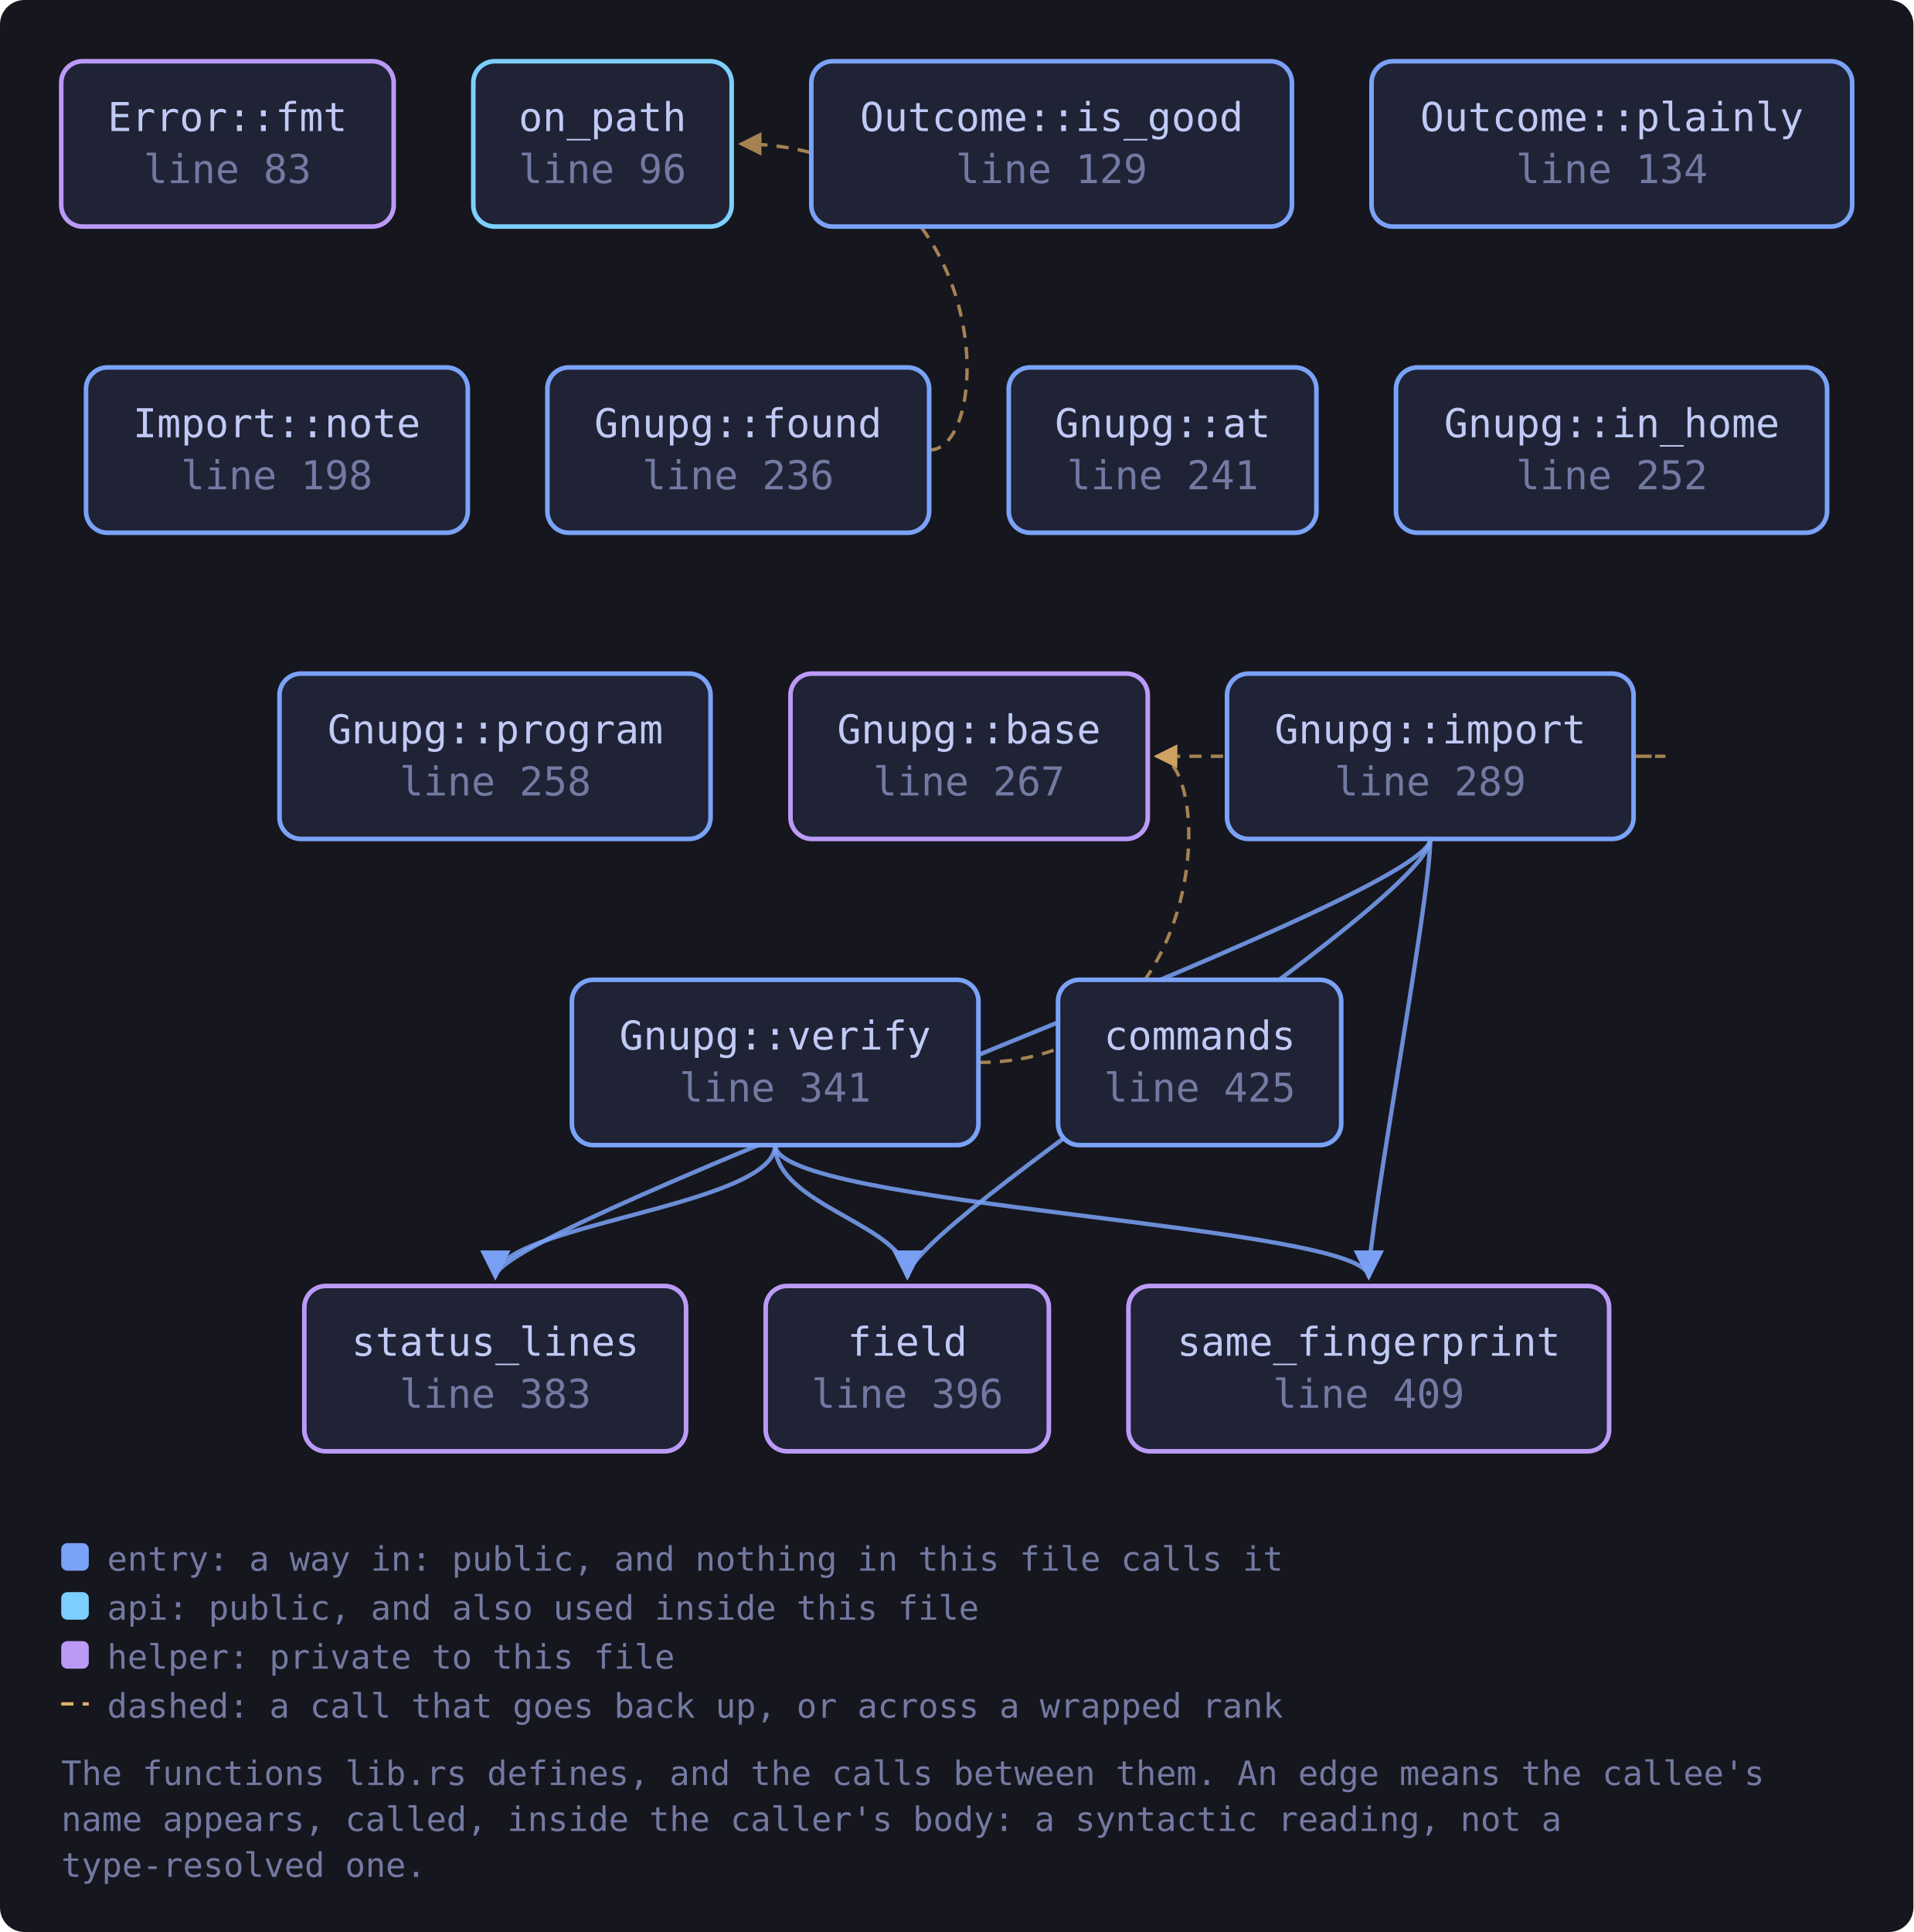
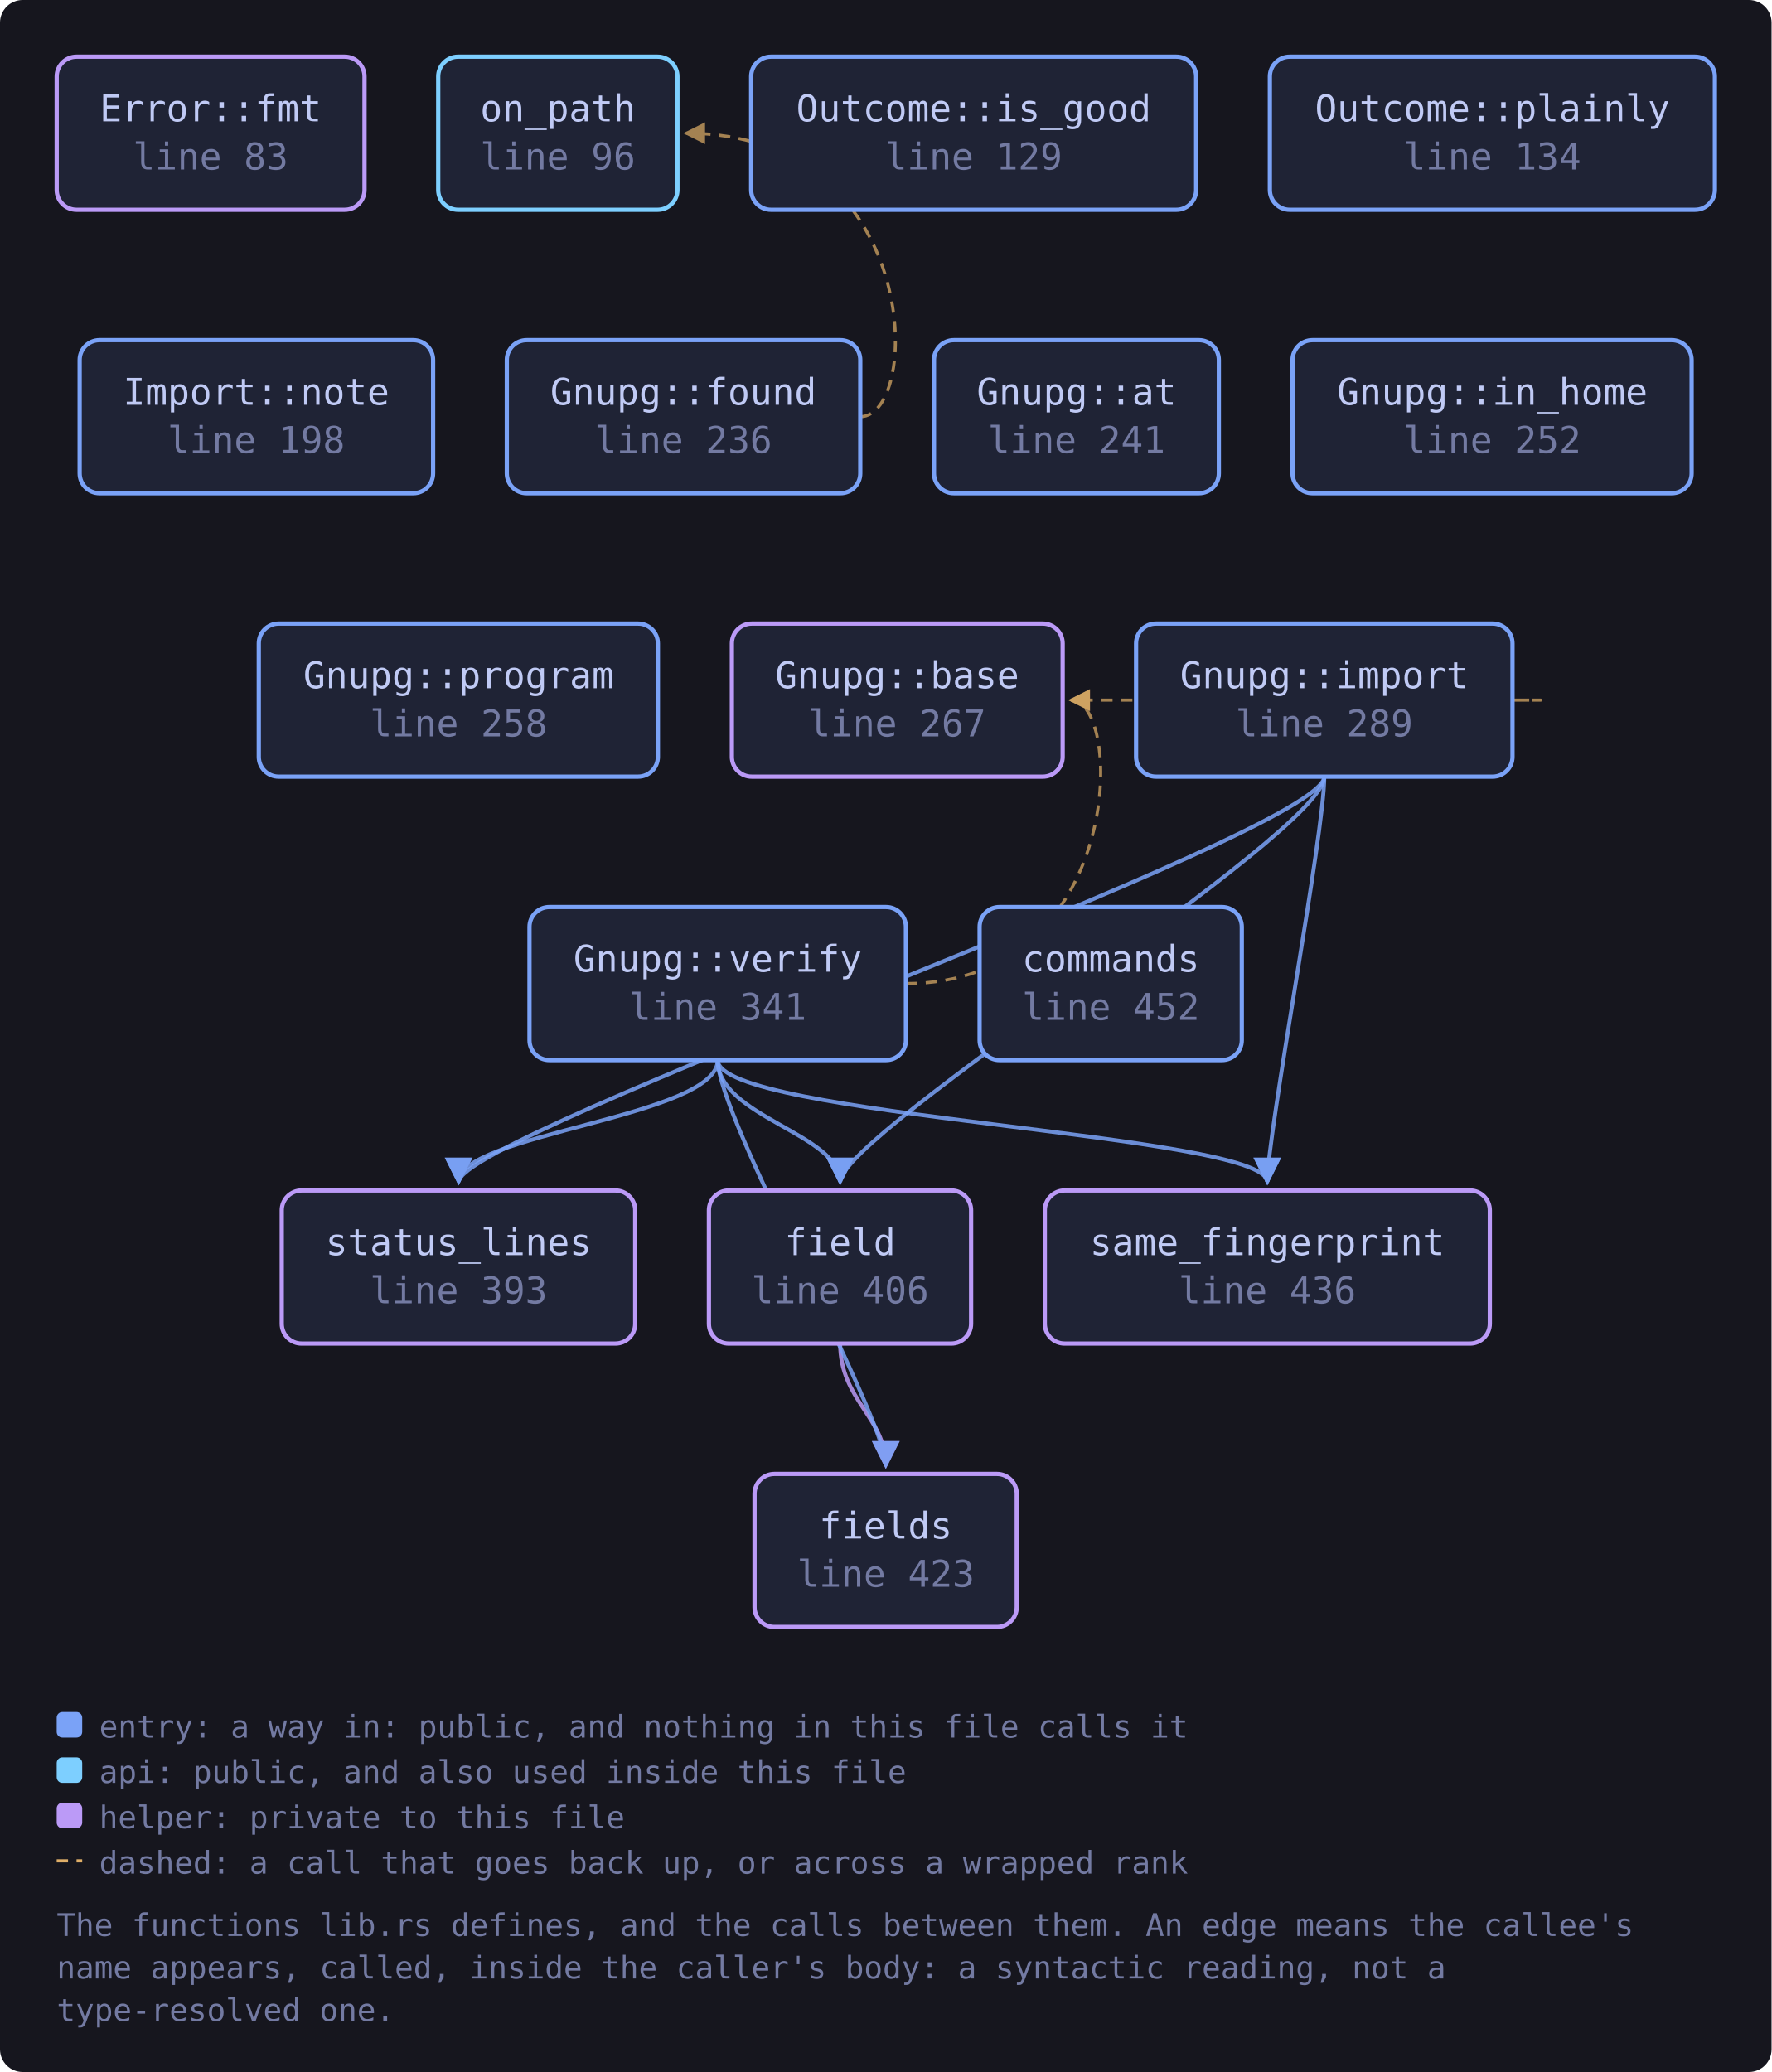
- <svg xmlns="http://www.w3.org/2000/svg" viewBox="0 0 625 631" width="625" height="631" style="max-width:100%;height:auto" role="img" aria-label="flowchart">
+ <svg xmlns="http://www.w3.org/2000/svg" viewBox="0 0 625 731" width="625" height="731" style="max-width:100%;height:auto" role="img" aria-label="flowchart">
  <defs>
    <marker id="a-muted" viewBox="0 0 8 8" refX="7" refY="4" markerWidth="7" markerHeight="7" orient="auto-start-reverse">
      <path d="M0 0 L8 4 L0 8 z" fill="var(--muted, #737aa2)" />
    </marker>
    <marker id="a-warn" viewBox="0 0 8 8" refX="7" refY="4" markerWidth="7" markerHeight="7" orient="auto-start-reverse">
      <path d="M0 0 L8 4 L0 8 z" fill="var(--warn, #e0af68)" />
    </marker>
    <marker id="a-accent" viewBox="0 0 8 8" refX="7" refY="4" markerWidth="7" markerHeight="7" orient="auto-start-reverse">
      <path d="M0 0 L8 4 L0 8 z" fill="var(--accent, #7aa2f7)" />
    </marker>
    <marker id="a-cyan" viewBox="0 0 8 8" refX="7" refY="4" markerWidth="7" markerHeight="7" orient="auto-start-reverse">
      <path d="M0 0 L8 4 L0 8 z" fill="var(--cyan, #7dcfff)" />
    </marker>
    <marker id="a-accent-2" viewBox="0 0 8 8" refX="7" refY="4" markerWidth="7" markerHeight="7" orient="auto-start-reverse">
      <path d="M0 0 L8 4 L0 8 z" fill="var(--accent-2, #bb9af7)" />
    </marker>
  </defs>
-   <rect x="0" y="0" width="625" height="631" fill="var(--bg-inset, #16161e)" rx="8" />
+   <rect x="0" y="0" width="625" height="731" fill="var(--bg-inset, #16161e)" rx="8" />
+   <path d="M296.4 474.0 C 296.4 494.0, 312.5 500.0, 312.5 517.0" fill="none" stroke="var(--accent-2, #bb9af7)" stroke-width="1.4" opacity="0.85" marker-end="url(#a-accent-2)" />
  <path d="M303.5 147.0 C 325.5 147.0, 325.5 47.0, 242.0 47.0" fill="none" stroke="var(--warn, #e0af68)" stroke-width="1.1" opacity="0.7" stroke-dasharray="4 3" marker-end="url(#a-warn)" />
  <path d="M533.6 247.0 C 555.6 247.0, 555.6 247.0, 377.8 247.0" fill="none" stroke="var(--warn, #e0af68)" stroke-width="1.1" opacity="0.7" stroke-dasharray="4 3" marker-end="url(#a-warn)" />
  <path d="M467.2 274.0 C 467.2 294.0, 296.4 400.0, 296.4 417.0" fill="none" stroke="var(--accent, #7aa2f7)" stroke-width="1.4" opacity="0.85" marker-end="url(#a-accent)" />
  <path d="M467.2 274.0 C 467.2 294.0, 447.1 400.0, 447.1 417.0" fill="none" stroke="var(--accent, #7aa2f7)" stroke-width="1.4" opacity="0.85" marker-end="url(#a-accent)" />
  <path d="M467.2 274.0 C 467.2 294.0, 161.8 400.0, 161.8 417.0" fill="none" stroke="var(--accent, #7aa2f7)" stroke-width="1.4" opacity="0.85" marker-end="url(#a-accent)" />
  <path d="M319.6 347.0 C 396.8 347.0, 396.8 247.0, 377.8 247.0" fill="none" stroke="var(--warn, #e0af68)" stroke-width="1.1" opacity="0.7" stroke-dasharray="4 3" marker-end="url(#a-warn)" />
  <path d="M253.2 374.0 C 253.2 394.0, 296.4 400.0, 296.4 417.0" fill="none" stroke="var(--accent, #7aa2f7)" stroke-width="1.4" opacity="0.85" marker-end="url(#a-accent)" />
+   <path d="M253.2 374.0 C 253.2 394.0, 312.5 500.0, 312.5 517.0" fill="none" stroke="var(--accent, #7aa2f7)" stroke-width="1.4" opacity="0.85" marker-end="url(#a-accent)" />
  <path d="M253.2 374.0 C 253.2 394.0, 447.1 400.0, 447.1 417.0" fill="none" stroke="var(--accent, #7aa2f7)" stroke-width="1.4" opacity="0.85" marker-end="url(#a-accent)" />
  <path d="M253.2 374.0 C 253.2 394.0, 161.8 400.0, 161.8 417.0" fill="none" stroke="var(--accent, #7aa2f7)" stroke-width="1.4" opacity="0.85" marker-end="url(#a-accent)" />
  <a href="https://github.com/tilas01/veilvoice/blob/main/crates/veilvoice-gnupg/src/lib.rs#L83" target="_blank" rel="noopener noreferrer">
    <rect x="20.0" y="20.0" width="108.6" height="54.0" rx="7" fill="var(--bg-soft, #1f2335)" stroke="var(--accent-2, #bb9af7)" stroke-width="1.5" />
    <text x="74.3" y="42.8" font-family="ui-monospace, SFMono-Regular, Menlo, Consolas, monospace" font-size="13" fill="var(--fg, #c0caf5)" text-anchor="middle">Error::fmt</text>
    <text x="74.3" y="59.8" font-family="ui-monospace, SFMono-Regular, Menlo, Consolas, monospace" font-size="13" fill="var(--muted, #737aa2)" text-anchor="middle">line 83</text>
  </a>
  <a href="https://github.com/tilas01/veilvoice/blob/main/crates/veilvoice-gnupg/src/lib.rs#L96" target="_blank" rel="noopener noreferrer">
    <rect x="154.6" y="20.0" width="84.4" height="54.0" rx="7" fill="var(--bg-soft, #1f2335)" stroke="var(--cyan, #7dcfff)" stroke-width="1.5" />
    <text x="196.8" y="42.8" font-family="ui-monospace, SFMono-Regular, Menlo, Consolas, monospace" font-size="13" fill="var(--fg, #c0caf5)" text-anchor="middle">on_path</text>
    <text x="196.8" y="59.8" font-family="ui-monospace, SFMono-Regular, Menlo, Consolas, monospace" font-size="13" fill="var(--muted, #737aa2)" text-anchor="middle">line 96</text>
  </a>
  <a href="https://github.com/tilas01/veilvoice/blob/main/crates/veilvoice-gnupg/src/lib.rs#L129" target="_blank" rel="noopener noreferrer">
    <rect x="265.0" y="20.0" width="157.0" height="54.0" rx="7" fill="var(--bg-soft, #1f2335)" stroke="var(--accent, #7aa2f7)" stroke-width="1.5" />
    <text x="343.5" y="42.8" font-family="ui-monospace, SFMono-Regular, Menlo, Consolas, monospace" font-size="13" fill="var(--fg, #c0caf5)" text-anchor="middle">Outcome::is_good</text>
    <text x="343.5" y="59.8" font-family="ui-monospace, SFMono-Regular, Menlo, Consolas, monospace" font-size="13" fill="var(--muted, #737aa2)" text-anchor="middle">line 129</text>
  </a>
  <a href="https://github.com/tilas01/veilvoice/blob/main/crates/veilvoice-gnupg/src/lib.rs#L134" target="_blank" rel="noopener noreferrer">
    <rect x="448.0" y="20.0" width="157.0" height="54.0" rx="7" fill="var(--bg-soft, #1f2335)" stroke="var(--accent, #7aa2f7)" stroke-width="1.5" />
    <text x="526.5" y="42.8" font-family="ui-monospace, SFMono-Regular, Menlo, Consolas, monospace" font-size="13" fill="var(--fg, #c0caf5)" text-anchor="middle">Outcome::plainly</text>
    <text x="526.5" y="59.8" font-family="ui-monospace, SFMono-Regular, Menlo, Consolas, monospace" font-size="13" fill="var(--muted, #737aa2)" text-anchor="middle">line 134</text>
  </a>
  <a href="https://github.com/tilas01/veilvoice/blob/main/crates/veilvoice-gnupg/src/lib.rs#L198" target="_blank" rel="noopener noreferrer">
    <rect x="28.1" y="120.0" width="124.7" height="54.0" rx="7" fill="var(--bg-soft, #1f2335)" stroke="var(--accent, #7aa2f7)" stroke-width="1.5" />
    <text x="90.4" y="142.8" font-family="ui-monospace, SFMono-Regular, Menlo, Consolas, monospace" font-size="13" fill="var(--fg, #c0caf5)" text-anchor="middle">Import::note</text>
    <text x="90.4" y="159.8" font-family="ui-monospace, SFMono-Regular, Menlo, Consolas, monospace" font-size="13" fill="var(--muted, #737aa2)" text-anchor="middle">line 198</text>
  </a>
  <a href="https://github.com/tilas01/veilvoice/blob/main/crates/veilvoice-gnupg/src/lib.rs#L236" target="_blank" rel="noopener noreferrer">
    <rect x="178.8" y="120.0" width="124.7" height="54.0" rx="7" fill="var(--bg-soft, #1f2335)" stroke="var(--accent, #7aa2f7)" stroke-width="1.5" />
    <text x="241.1" y="142.8" font-family="ui-monospace, SFMono-Regular, Menlo, Consolas, monospace" font-size="13" fill="var(--fg, #c0caf5)" text-anchor="middle">Gnupg::found</text>
    <text x="241.1" y="159.8" font-family="ui-monospace, SFMono-Regular, Menlo, Consolas, monospace" font-size="13" fill="var(--muted, #737aa2)" text-anchor="middle">line 236</text>
  </a>
  <a href="https://github.com/tilas01/veilvoice/blob/main/crates/veilvoice-gnupg/src/lib.rs#L241" target="_blank" rel="noopener noreferrer">
    <rect x="329.5" y="120.0" width="100.5" height="54.0" rx="7" fill="var(--bg-soft, #1f2335)" stroke="var(--accent, #7aa2f7)" stroke-width="1.5" />
    <text x="379.8" y="142.8" font-family="ui-monospace, SFMono-Regular, Menlo, Consolas, monospace" font-size="13" fill="var(--fg, #c0caf5)" text-anchor="middle">Gnupg::at</text>
    <text x="379.8" y="159.8" font-family="ui-monospace, SFMono-Regular, Menlo, Consolas, monospace" font-size="13" fill="var(--muted, #737aa2)" text-anchor="middle">line 241</text>
  </a>
  <a href="https://github.com/tilas01/veilvoice/blob/main/crates/veilvoice-gnupg/src/lib.rs#L252" target="_blank" rel="noopener noreferrer">
    <rect x="456.0" y="120.0" width="140.8" height="54.0" rx="7" fill="var(--bg-soft, #1f2335)" stroke="var(--accent, #7aa2f7)" stroke-width="1.5" />
    <text x="526.5" y="142.8" font-family="ui-monospace, SFMono-Regular, Menlo, Consolas, monospace" font-size="13" fill="var(--fg, #c0caf5)" text-anchor="middle">Gnupg::in_home</text>
    <text x="526.5" y="159.8" font-family="ui-monospace, SFMono-Regular, Menlo, Consolas, monospace" font-size="13" fill="var(--muted, #737aa2)" text-anchor="middle">line 252</text>
  </a>
  <a href="https://github.com/tilas01/veilvoice/blob/main/crates/veilvoice-gnupg/src/lib.rs#L258" target="_blank" rel="noopener noreferrer">
    <rect x="91.3" y="220.0" width="140.8" height="54.0" rx="7" fill="var(--bg-soft, #1f2335)" stroke="var(--accent, #7aa2f7)" stroke-width="1.5" />
    <text x="161.8" y="242.8" font-family="ui-monospace, SFMono-Regular, Menlo, Consolas, monospace" font-size="13" fill="var(--fg, #c0caf5)" text-anchor="middle">Gnupg::program</text>
    <text x="161.8" y="259.8" font-family="ui-monospace, SFMono-Regular, Menlo, Consolas, monospace" font-size="13" fill="var(--muted, #737aa2)" text-anchor="middle">line 258</text>
  </a>
  <a href="https://github.com/tilas01/veilvoice/blob/main/crates/veilvoice-gnupg/src/lib.rs#L267" target="_blank" rel="noopener noreferrer">
    <rect x="258.2" y="220.0" width="116.7" height="54.0" rx="7" fill="var(--bg-soft, #1f2335)" stroke="var(--accent-2, #bb9af7)" stroke-width="1.5" />
    <text x="316.5" y="242.8" font-family="ui-monospace, SFMono-Regular, Menlo, Consolas, monospace" font-size="13" fill="var(--fg, #c0caf5)" text-anchor="middle">Gnupg::base</text>
    <text x="316.5" y="259.8" font-family="ui-monospace, SFMono-Regular, Menlo, Consolas, monospace" font-size="13" fill="var(--muted, #737aa2)" text-anchor="middle">line 267</text>
  </a>
  <a href="https://github.com/tilas01/veilvoice/blob/main/crates/veilvoice-gnupg/src/lib.rs#L289" target="_blank" rel="noopener noreferrer">
    <rect x="400.8" y="220.0" width="132.8" height="54.0" rx="7" fill="var(--bg-soft, #1f2335)" stroke="var(--accent, #7aa2f7)" stroke-width="1.5" />
    <text x="467.2" y="242.8" font-family="ui-monospace, SFMono-Regular, Menlo, Consolas, monospace" font-size="13" fill="var(--fg, #c0caf5)" text-anchor="middle">Gnupg::import</text>
    <text x="467.2" y="259.8" font-family="ui-monospace, SFMono-Regular, Menlo, Consolas, monospace" font-size="13" fill="var(--muted, #737aa2)" text-anchor="middle">line 289</text>
  </a>
  <a href="https://github.com/tilas01/veilvoice/blob/main/crates/veilvoice-gnupg/src/lib.rs#L341" target="_blank" rel="noopener noreferrer">
    <rect x="186.8" y="320.0" width="132.8" height="54.0" rx="7" fill="var(--bg-soft, #1f2335)" stroke="var(--accent, #7aa2f7)" stroke-width="1.5" />
    <text x="253.2" y="342.8" font-family="ui-monospace, SFMono-Regular, Menlo, Consolas, monospace" font-size="13" fill="var(--fg, #c0caf5)" text-anchor="middle">Gnupg::verify</text>
    <text x="253.2" y="359.8" font-family="ui-monospace, SFMono-Regular, Menlo, Consolas, monospace" font-size="13" fill="var(--muted, #737aa2)" text-anchor="middle">line 341</text>
  </a>
-   <a href="https://github.com/tilas01/veilvoice/blob/main/crates/veilvoice-gnupg/src/lib.rs#L383" target="_blank" rel="noopener noreferrer">
+   <a href="https://github.com/tilas01/veilvoice/blob/main/crates/veilvoice-gnupg/src/lib.rs#L393" target="_blank" rel="noopener noreferrer">
    <rect x="99.4" y="420.0" width="124.7" height="54.0" rx="7" fill="var(--bg-soft, #1f2335)" stroke="var(--accent-2, #bb9af7)" stroke-width="1.5" />
    <text x="161.8" y="442.8" font-family="ui-monospace, SFMono-Regular, Menlo, Consolas, monospace" font-size="13" fill="var(--fg, #c0caf5)" text-anchor="middle">status_lines</text>
-     <text x="161.8" y="459.8" font-family="ui-monospace, SFMono-Regular, Menlo, Consolas, monospace" font-size="13" fill="var(--muted, #737aa2)" text-anchor="middle">line 383</text>
+     <text x="161.8" y="459.8" font-family="ui-monospace, SFMono-Regular, Menlo, Consolas, monospace" font-size="13" fill="var(--muted, #737aa2)" text-anchor="middle">line 393</text>
  </a>
-   <a href="https://github.com/tilas01/veilvoice/blob/main/crates/veilvoice-gnupg/src/lib.rs#L396" target="_blank" rel="noopener noreferrer">
+   <a href="https://github.com/tilas01/veilvoice/blob/main/crates/veilvoice-gnupg/src/lib.rs#L406" target="_blank" rel="noopener noreferrer">
    <rect x="250.1" y="420.0" width="92.5" height="54.0" rx="7" fill="var(--bg-soft, #1f2335)" stroke="var(--accent-2, #bb9af7)" stroke-width="1.5" />
    <text x="296.4" y="442.8" font-family="ui-monospace, SFMono-Regular, Menlo, Consolas, monospace" font-size="13" fill="var(--fg, #c0caf5)" text-anchor="middle">field</text>
-     <text x="296.4" y="459.8" font-family="ui-monospace, SFMono-Regular, Menlo, Consolas, monospace" font-size="13" fill="var(--muted, #737aa2)" text-anchor="middle">line 396</text>
+     <text x="296.4" y="459.8" font-family="ui-monospace, SFMono-Regular, Menlo, Consolas, monospace" font-size="13" fill="var(--muted, #737aa2)" text-anchor="middle">line 406</text>
  </a>
-   <a href="https://github.com/tilas01/veilvoice/blob/main/crates/veilvoice-gnupg/src/lib.rs#L409" target="_blank" rel="noopener noreferrer">
+   <a href="https://github.com/tilas01/veilvoice/blob/main/crates/veilvoice-gnupg/src/lib.rs#L423" target="_blank" rel="noopener noreferrer">
+     <rect x="266.2" y="520.0" width="92.5" height="54.0" rx="7" fill="var(--bg-soft, #1f2335)" stroke="var(--accent-2, #bb9af7)" stroke-width="1.5" />
+     <text x="312.5" y="542.8" font-family="ui-monospace, SFMono-Regular, Menlo, Consolas, monospace" font-size="13" fill="var(--fg, #c0caf5)" text-anchor="middle">fields</text>
+     <text x="312.5" y="559.8" font-family="ui-monospace, SFMono-Regular, Menlo, Consolas, monospace" font-size="13" fill="var(--muted, #737aa2)" text-anchor="middle">line 423</text>
+   </a>
+   <a href="https://github.com/tilas01/veilvoice/blob/main/crates/veilvoice-gnupg/src/lib.rs#L436" target="_blank" rel="noopener noreferrer">
    <rect x="368.6" y="420.0" width="157.0" height="54.0" rx="7" fill="var(--bg-soft, #1f2335)" stroke="var(--accent-2, #bb9af7)" stroke-width="1.5" />
    <text x="447.1" y="442.8" font-family="ui-monospace, SFMono-Regular, Menlo, Consolas, monospace" font-size="13" fill="var(--fg, #c0caf5)" text-anchor="middle">same_fingerprint</text>
-     <text x="447.1" y="459.8" font-family="ui-monospace, SFMono-Regular, Menlo, Consolas, monospace" font-size="13" fill="var(--muted, #737aa2)" text-anchor="middle">line 409</text>
+     <text x="447.1" y="459.8" font-family="ui-monospace, SFMono-Regular, Menlo, Consolas, monospace" font-size="13" fill="var(--muted, #737aa2)" text-anchor="middle">line 436</text>
  </a>
-   <a href="https://github.com/tilas01/veilvoice/blob/main/crates/veilvoice-gnupg/src/lib.rs#L425" target="_blank" rel="noopener noreferrer">
+   <a href="https://github.com/tilas01/veilvoice/blob/main/crates/veilvoice-gnupg/src/lib.rs#L452" target="_blank" rel="noopener noreferrer">
    <rect x="345.6" y="320.0" width="92.5" height="54.0" rx="7" fill="var(--bg-soft, #1f2335)" stroke="var(--accent, #7aa2f7)" stroke-width="1.5" />
    <text x="391.9" y="342.8" font-family="ui-monospace, SFMono-Regular, Menlo, Consolas, monospace" font-size="13" fill="var(--fg, #c0caf5)" text-anchor="middle">commands</text>
-     <text x="391.9" y="359.8" font-family="ui-monospace, SFMono-Regular, Menlo, Consolas, monospace" font-size="13" fill="var(--muted, #737aa2)" text-anchor="middle">line 425</text>
+     <text x="391.9" y="359.8" font-family="ui-monospace, SFMono-Regular, Menlo, Consolas, monospace" font-size="13" fill="var(--muted, #737aa2)" text-anchor="middle">line 452</text>
  </a>
-   <rect x="20.0" y="504.0" width="9" height="9" rx="2" fill="var(--accent, #7aa2f7)" />
-   <text x="35.0" y="513.0" font-family="ui-monospace, SFMono-Regular, Menlo, Consolas, monospace" font-size="11" fill="var(--muted, #737aa2)">entry: a way in: public, and nothing in this file calls it</text>
-   <rect x="20.0" y="520.0" width="9" height="9" rx="2" fill="var(--cyan, #7dcfff)" />
-   <text x="35.0" y="529.0" font-family="ui-monospace, SFMono-Regular, Menlo, Consolas, monospace" font-size="11" fill="var(--muted, #737aa2)">api: public, and also used inside this file</text>
-   <rect x="20.0" y="536.0" width="9" height="9" rx="2" fill="var(--accent-2, #bb9af7)" />
-   <text x="35.0" y="545.0" font-family="ui-monospace, SFMono-Regular, Menlo, Consolas, monospace" font-size="11" fill="var(--muted, #737aa2)">helper: private to this file</text>
-   <path d="M20.0 556.5 L29.0 556.5" stroke="var(--warn, #e0af68)" stroke-width="1.1" stroke-dasharray="4 3" />
-   <text x="35.0" y="561.0" font-family="ui-monospace, SFMono-Regular, Menlo, Consolas, monospace" font-size="11" fill="var(--muted, #737aa2)">dashed: a call that goes back up, or across a wrapped rank</text>
-   <text x="20.0" y="583.0" font-family="ui-monospace, SFMono-Regular, Menlo, Consolas, monospace" font-size="11" fill="var(--muted, #737aa2)">The functions lib.rs defines, and the calls between them. An edge means the callee's</text>
-   <text x="20.0" y="598.0" font-family="ui-monospace, SFMono-Regular, Menlo, Consolas, monospace" font-size="11" fill="var(--muted, #737aa2)">name appears, called, inside the caller's body: a syntactic reading, not a</text>
-   <text x="20.0" y="613.0" font-family="ui-monospace, SFMono-Regular, Menlo, Consolas, monospace" font-size="11" fill="var(--muted, #737aa2)">type-resolved one.</text>
+   <rect x="20.0" y="604.0" width="9" height="9" rx="2" fill="var(--accent, #7aa2f7)" />
+   <text x="35.0" y="613.0" font-family="ui-monospace, SFMono-Regular, Menlo, Consolas, monospace" font-size="11" fill="var(--muted, #737aa2)">entry: a way in: public, and nothing in this file calls it</text>
+   <rect x="20.0" y="620.0" width="9" height="9" rx="2" fill="var(--cyan, #7dcfff)" />
+   <text x="35.0" y="629.0" font-family="ui-monospace, SFMono-Regular, Menlo, Consolas, monospace" font-size="11" fill="var(--muted, #737aa2)">api: public, and also used inside this file</text>
+   <rect x="20.0" y="636.0" width="9" height="9" rx="2" fill="var(--accent-2, #bb9af7)" />
+   <text x="35.0" y="645.0" font-family="ui-monospace, SFMono-Regular, Menlo, Consolas, monospace" font-size="11" fill="var(--muted, #737aa2)">helper: private to this file</text>
+   <path d="M20.0 656.5 L29.0 656.5" stroke="var(--warn, #e0af68)" stroke-width="1.1" stroke-dasharray="4 3" />
+   <text x="35.0" y="661.0" font-family="ui-monospace, SFMono-Regular, Menlo, Consolas, monospace" font-size="11" fill="var(--muted, #737aa2)">dashed: a call that goes back up, or across a wrapped rank</text>
+   <text x="20.0" y="683.0" font-family="ui-monospace, SFMono-Regular, Menlo, Consolas, monospace" font-size="11" fill="var(--muted, #737aa2)">The functions lib.rs defines, and the calls between them. An edge means the callee's</text>
+   <text x="20.0" y="698.0" font-family="ui-monospace, SFMono-Regular, Menlo, Consolas, monospace" font-size="11" fill="var(--muted, #737aa2)">name appears, called, inside the caller's body: a syntactic reading, not a</text>
+   <text x="20.0" y="713.0" font-family="ui-monospace, SFMono-Regular, Menlo, Consolas, monospace" font-size="11" fill="var(--muted, #737aa2)">type-resolved one.</text>
</svg>
